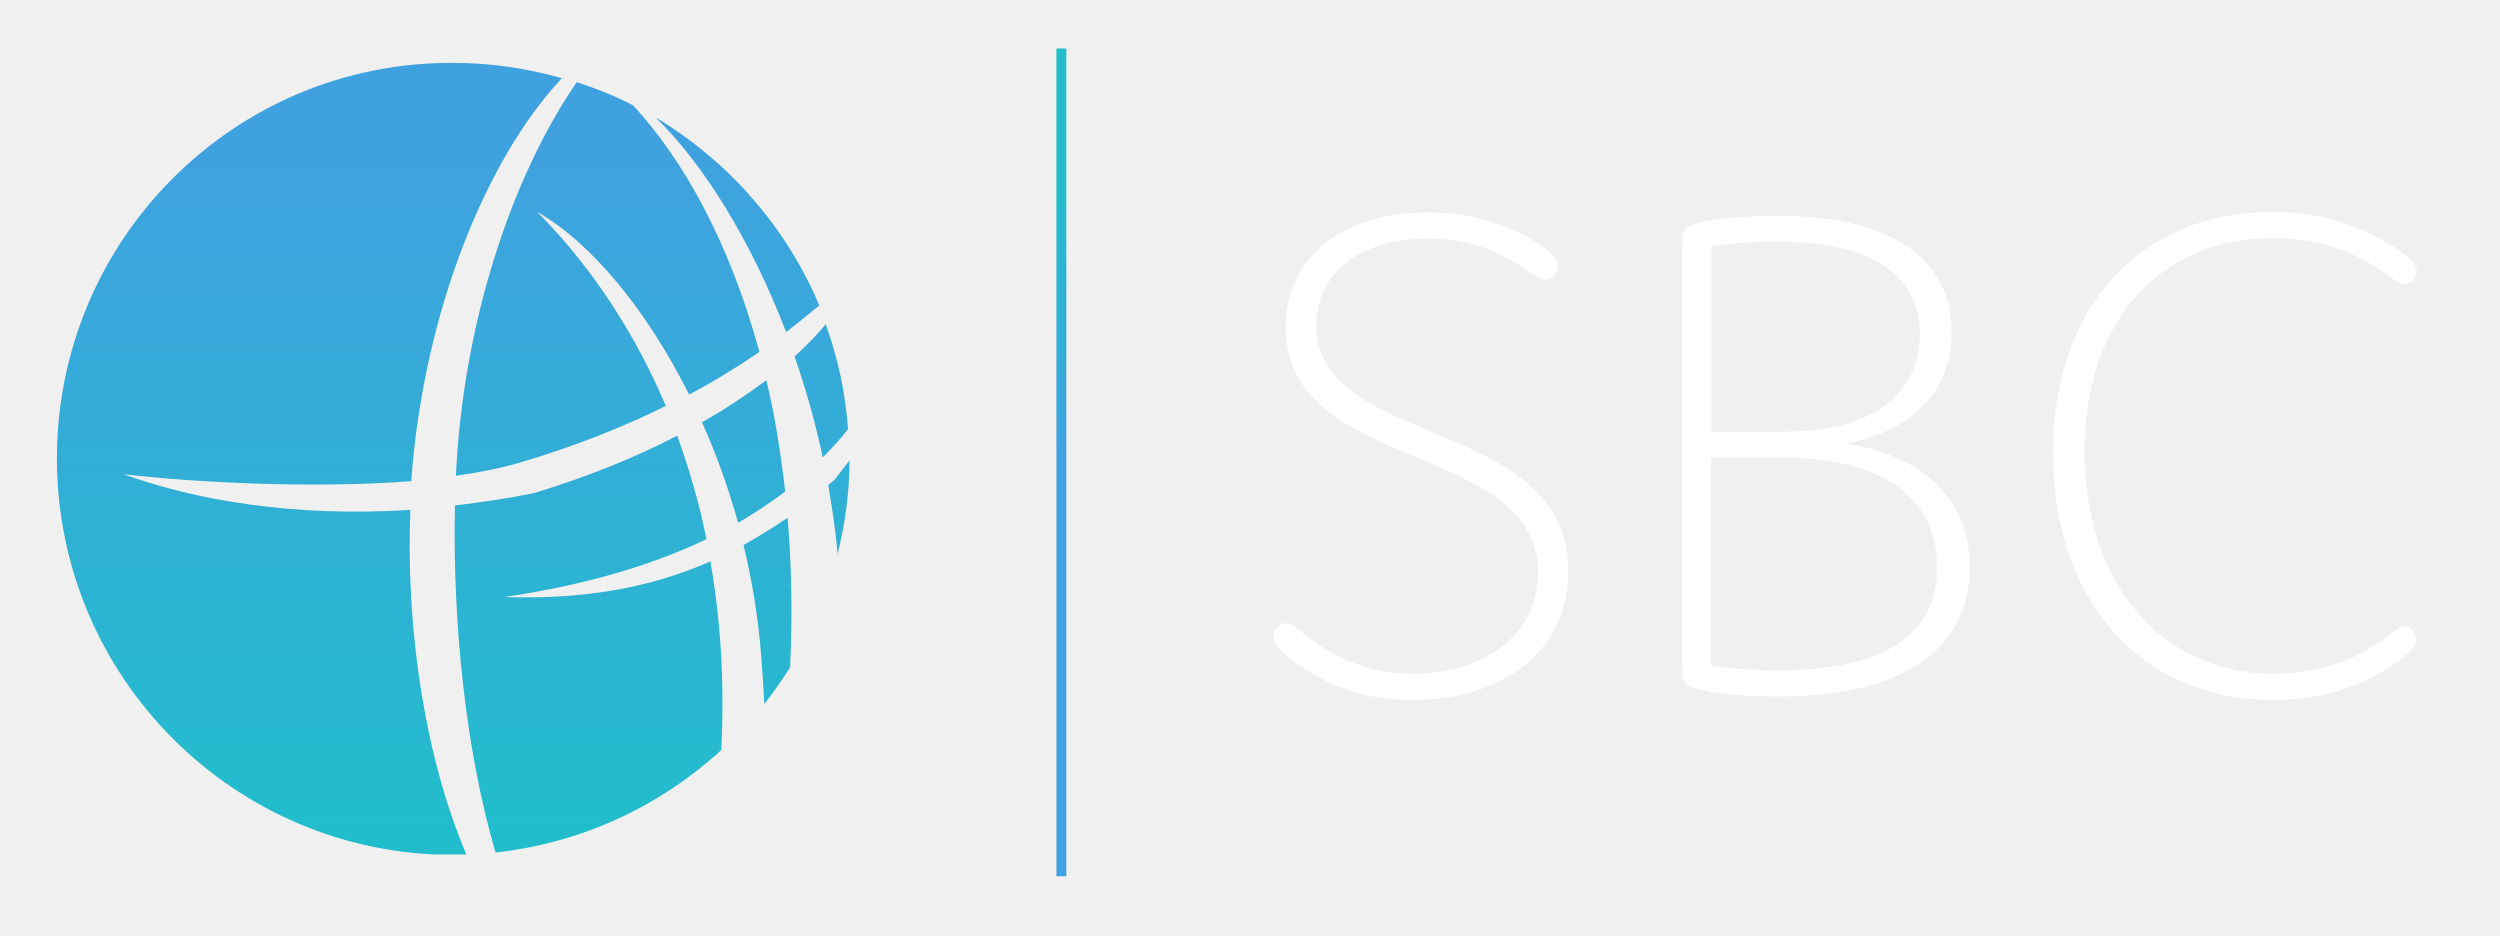
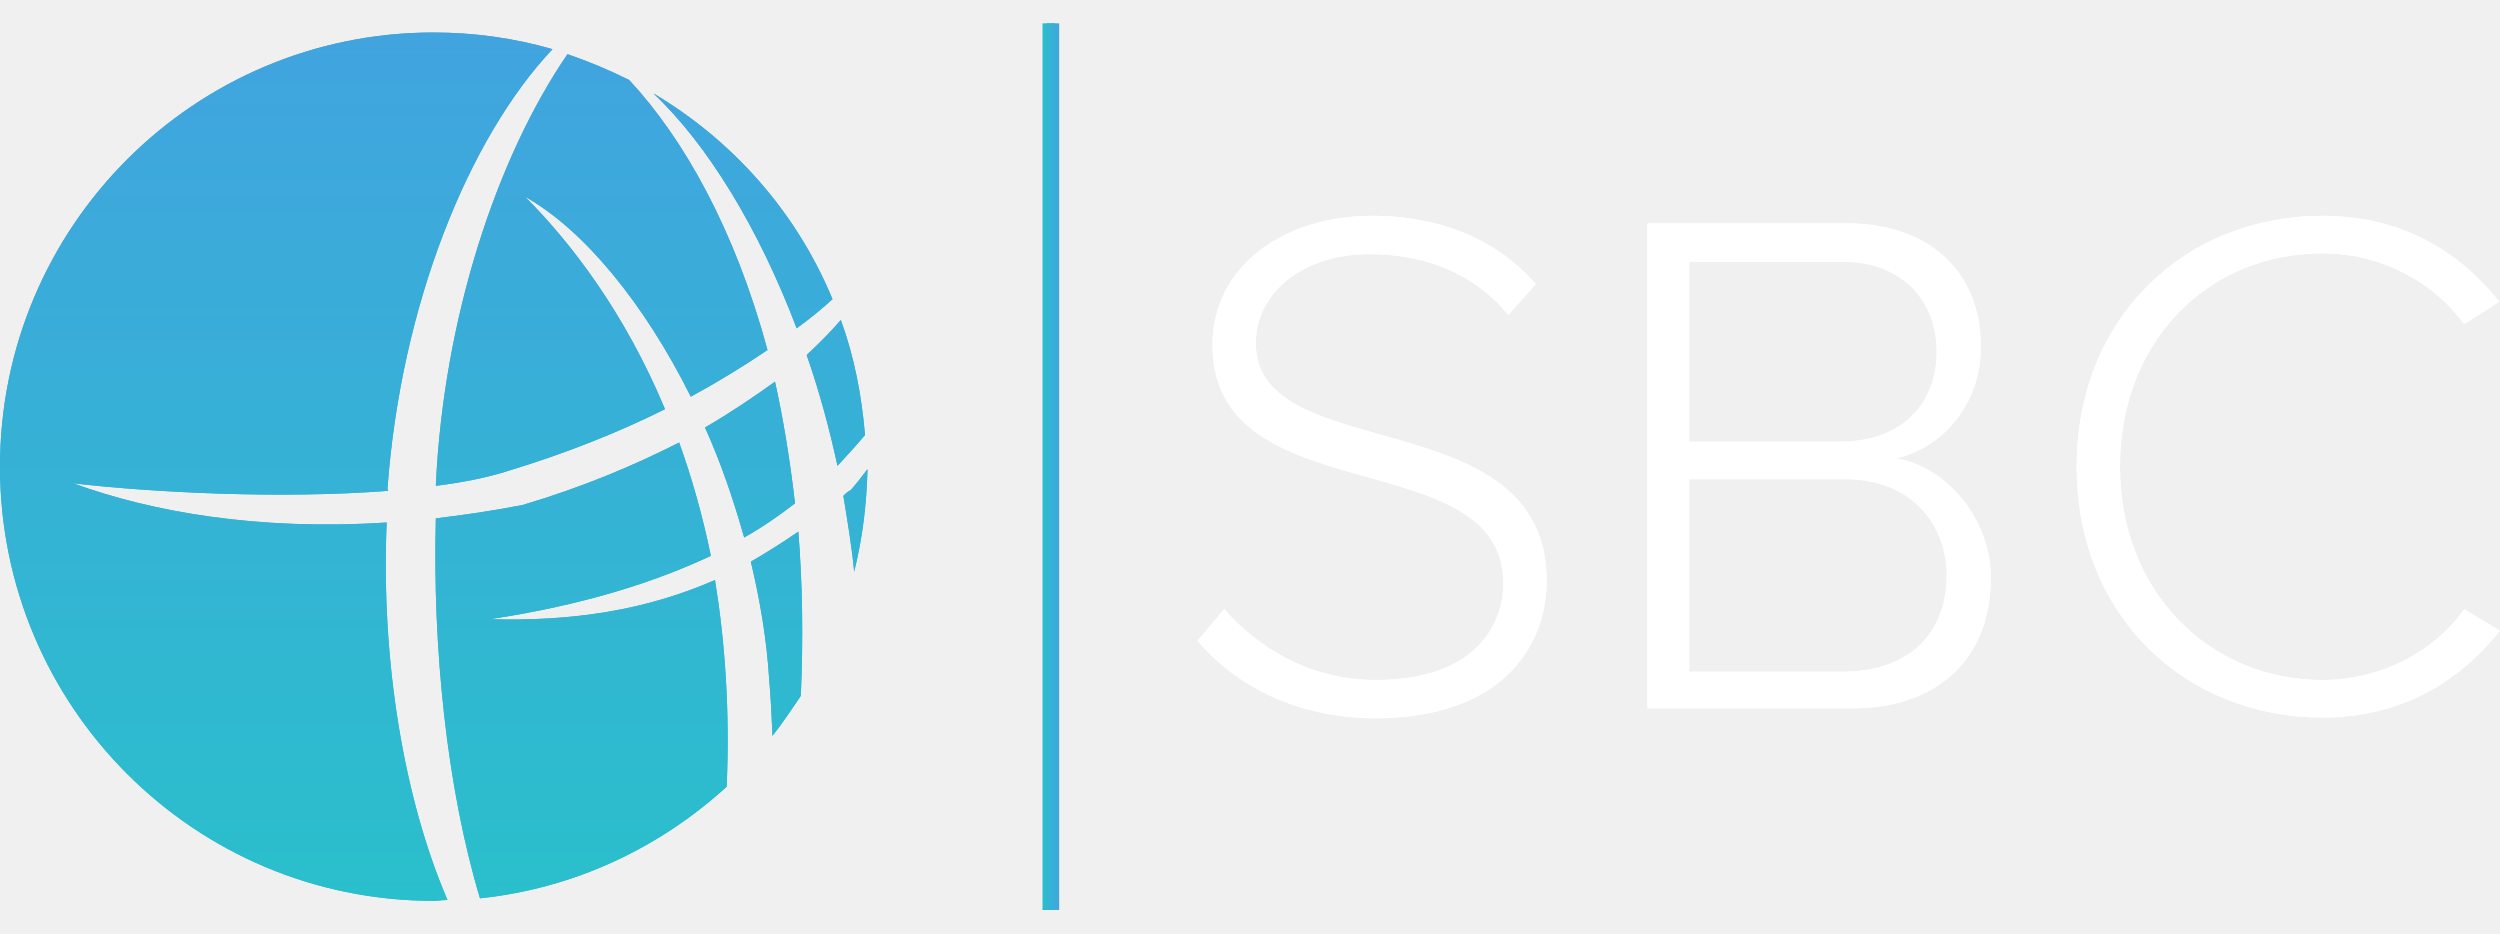
- <svg xmlns="http://www.w3.org/2000/svg" xmlns:xlink="http://www.w3.org/1999/xlink" version="1.1" id="Layer_1" x="0px" y="0px" viewBox="0 0 505 189" style="enable-background:new 0 0 505 189;" xml:space="preserve">
+ <svg xmlns="http://www.w3.org/2000/svg" version="1.1" id="Layer_1" x="0px" y="0px" viewBox="0 0 300 112" style="enable-background:new 0 0 300 112;" xml:space="preserve">
  <style type="text/css">
- 	.st0{clip-path:url(#SVGID_2_);fill:url(#SVGID_3_);}
- 	.st1{fill:#FFFFFF;}
- 	.st2{fill:url(#SVGID_4_);}
+ 	.st0{fill:url(#SVGID_1_);}
+ 	.st1{fill:none;stroke:url(#SVGID_2_);stroke-miterlimit:10;}
+ 	.st2{fill:#FFFFFF;}
+ 	.st3{fill:url(#SVGID_3_);}
+ 	.st4{fill:none;stroke:url(#SVGID_4_);stroke-width:2;stroke-miterlimit:10;}
</style>
-   <g>
-     <defs>
-       <path id="SVGID_1_" d="M150.2,110.1c1.7,7.1,2.9,14.3,3.5,21.7c0.3,3.5,0.5,7,0.7,10.4c1.9-2.4,3.6-4.9,5.2-7.4    c0.5-10.7,0.3-20.8-0.5-30.2C156.1,106.6,153.2,108.4,150.2,110.1 M168.6,96.9c-0.4,0.4-0.9,0.7-1.3,1.1c0.8,4.6,1.5,9.3,1.9,13.9    c1.5-6.1,2.4-12.4,2.4-18.9C170.6,94.3,169.6,95.6,168.6,96.9 M107.9,99.6c-5.5,1.1-10.8,1.9-16,2.5c-0.5,23.9,2.2,49.7,8.2,70.1    c17.5-1.9,33.3-9.4,45.6-20.7c0.7-14.1-0.2-26.7-2.2-38.1c-12.7,5.6-26.3,7.7-41.6,7.2c17.5-2.6,30.6-6.8,40.8-11.7    c-1.5-7.5-3.6-14.5-5.9-20.9C128.4,92.4,118.7,96.3,107.9,99.6 M141.8,85.3c2.9,6.4,5.3,13.2,7.3,20.3c3.6-2.1,6.7-4.2,9.5-6.3    c-0.9-8-2.1-15.5-3.8-22.5C150.9,79.7,146.6,82.6,141.8,85.3 M160.5,72c2.3,6.6,4.2,13.4,5.7,20.4c1.9-1.9,3.6-3.8,5.1-5.7    c-0.5-7.4-2.1-14.5-4.5-21.2C165,67.7,162.9,69.8,160.5,72 M158.8,67.1c2.3-1.8,4.5-3.6,6.7-5.4c-6.7-15.9-18.4-29.2-33.1-38    C142.2,33.2,151.8,48.8,158.8,67.1 M92.1,96.1c5-0.7,9.5-1.6,13.4-2.8c10.7-3.2,20.3-7,29-11.3c-7.5-17.7-17.4-30.6-26-39.2    c10.9,6.2,22.1,19.7,30.7,36.9c5.1-2.7,9.8-5.6,14.2-8.6c-6-22.1-15.4-38.9-25.5-49.8c-3.6-1.9-7.4-3.4-11.4-4.7    C103.4,35.6,93.5,65.3,92.1,96.1 M11.5,92.6c0,44.2,35.8,80.1,80.1,80.1c0.9,0,1.7-0.1,2.6-0.1c-7.9-18.6-12.3-44-11.3-69.6    c-23.8,1.5-43.5-2-57.9-7.2c14.7,1.7,38.3,2.9,58.1,1.4c0-0.1,0-0.3,0-0.4c2.5-33.6,15-64.6,30.4-81c-7-2-14.4-3.1-22-3.1    C47.3,12.5,11.5,48.4,11.5,92.6" />
-     </defs>
-     <clipPath id="SVGID_2_">
-       <use xlink:href="#SVGID_1_" style="overflow:visible;" />
-     </clipPath>
-     <linearGradient id="SVGID_3_" gradientUnits="userSpaceOnUse" x1="11.5" y1="177.011" x2="12.5" y2="177.011" gradientTransform="matrix(0 154.0042 154.0042 0 -27168.898 -1746.879)">
-       <stop offset="0" style="stop-color:#40A1E0" />
-       <stop offset="1.309090e-02" style="stop-color:#40A1E0" />
-       <stop offset="0.939" style="stop-color:#22BDCC" />
-       <stop offset="1" style="stop-color:#22BDCC" />
-     </linearGradient>
-     <rect x="11.5" y="12.5" class="st0" width="160.1" height="160.1" />
-   </g>
-   <g>
-     <path class="st1" d="M421.1,91.1c0-26.3,15.2-43,38.2-43c8,0,14.9,2.2,20.6,5.8c3.2,2,4.5,3.5,5.7,3.5c1.5,0,2.6-1.3,2.6-2.6   c0-1.3-1.5-2.9-5-5.1c-6.9-4.4-14.8-6.9-24-6.9c-27.1,0-44.5,19.3-44.5,48.7c0,29.2,17.1,49.9,44.6,49.9c9.5,0,17.4-2.6,24-7   c2.8-1.9,4.8-3.7,4.8-5.3c0-1.2-1.2-2.6-2.5-2.6c-1.2,0-2.6,1.6-5.9,3.8c-5.4,3.7-12.9,5.8-20.3,5.8   C436.5,136.1,421.1,117.8,421.1,91.1 M359.1,135.4c-4.4,0-9.1-0.3-13.5-0.9V92.4h14.6c5.7,0,10.8,0.7,15.5,2.2   c11.1,3.5,15.6,11.1,15.6,19.9C391.4,126.6,383.1,135.4,359.1,135.4 M358.7,48.8c20.6,0,29.1,7.5,29.1,18.7   c0,7.8-4.1,14.5-13.5,17.7c-3.7,1.3-8.6,2-14.3,2h-14.3V49.7C350,49.1,354.6,48.8,358.7,48.8 M373.1,89.6   c14.5-3.1,21.1-11.4,21.1-22.5c0-14.5-11.6-23.5-35.1-23.5c-5.4,0-11.7,0.4-15.1,1.2c-4.2,0.9-4.2,2.2-4.2,5.1v84.5   c0,2.8,0,4.2,4.2,5.1c3.4,0.7,9.4,1.2,15.1,1.2c27.1,0,38.8-10.8,38.8-26.2C397.8,101.2,388.9,92.2,373.1,89.6 M310.7,115.8   c0,12.4-11,20.3-25.2,20.3c-8,0-14.5-2.5-20.3-6.7c-3.4-2.3-3.9-3.5-5.4-3.5c-1.5,0-2.6,1.5-2.6,2.8c0,1.3,1.5,2.9,4.1,4.8   c6.4,4.7,13.5,7.9,24.1,7.9c17.6,0,31.4-9.5,31.4-26c0-31.4-50.9-24.7-50.9-49.7c0-10.4,8.6-17.5,22.5-17.5c7.5,0,13.3,2,19,5.7   c2.3,1.5,3.7,2.6,4.7,2.6c1.5,0,2.6-1.6,2.6-2.8c0-1.3-1.3-2.8-4.4-4.8c-6.4-4.2-14.5-6-21.8-6c-17.4,0-28.8,9.1-28.8,23.3   C259.8,95.8,310.7,88.9,310.7,115.8" />
-     <linearGradient id="SVGID_4_" gradientUnits="userSpaceOnUse" x1="11.5" y1="176.992" x2="12.5" y2="176.992" gradientTransform="matrix(10.577 -57.6297 -57.6297 -10.577 10292.753 2628.291)">
-       <stop offset="0" style="stop-color:#40A1E0" />
-       <stop offset="1.309090e-02" style="stop-color:#40A1E0" />
-       <stop offset="0.939" style="stop-color:#22BDCC" />
-       <stop offset="1" style="stop-color:#22BDCC" />
-     </linearGradient>
-     <polyline class="st2" points="215.4,9.8 215.4,177 213.4,177 213.4,9.8  " />
-   </g>
+   <linearGradient id="SVGID_1_" gradientUnits="userSpaceOnUse" x1="51.99" y1="108.103" x2="51.99" y2="4.123">
+     <stop offset="0" style="stop-color:#2ABFCC" />
+     <stop offset="1" style="stop-color:#41A4DF" />
+   </linearGradient>
+   <path class="st0" d="M103.8,52.2c-0.4-4.8-1.3-9.4-2.9-13.8c-1.2,1.4-2.6,2.8-4.1,4.2c1.5,4.3,2.7,8.7,3.7,13.3  C101.7,54.6,102.8,53.4,103.8,52.2L103.8,52.2z M95.6,39.4c1.5-1.1,3-2.3,4.3-3.5c-4.3-10.4-11.9-19-21.5-24.7  C84.9,17.3,91.1,27.5,95.6,39.4L95.6,39.4z M92.1,42c-3.9-14.4-10-25.3-16.6-32.4c-2.4-1.2-4.8-2.2-7.4-3.1  c-8.5,12.4-14.9,31.8-15.8,51.8c3.2-0.4,6.2-1,8.7-1.8c6.9-2.1,13.2-4.6,18.8-7.4C75,37.6,68.6,29.2,63,23.6  c7.1,4,14.3,12.8,19.9,24C86.2,45.8,89.3,43.9,92.1,42L92.1,42z M46.5,58.6c1.6-21.9,9.7-42,19.8-52.7c-4.5-1.3-9.3-2-14.3-2  C23.3,3.9,0,27.2,0,56c0,28.8,23.3,52.1,52,52.1c0.6,0,1.1-0.1,1.7-0.1c-5.2-12.1-8-28.6-7.3-45.3c-15.5,1-28.3-1.3-37.6-4.7  c9.5,1.1,24.9,1.9,37.8,0.9C46.5,58.8,46.5,58.7,46.5,58.6L46.5,58.6z M57.6,107.8c11.4-1.2,21.6-6.1,29.6-13.4  c0.4-9.1-0.2-17.4-1.4-24.8c-8.2,3.6-17.1,5-27,4.7c11.3-1.7,19.9-4.5,26.5-7.6c-1-4.9-2.3-9.4-3.8-13.6c-5.5,2.8-11.7,5.4-18.8,7.5  c-3.6,0.7-7,1.2-10.4,1.6C51.9,77.7,53.6,94.5,57.6,107.8L57.6,107.8z M84.6,51.3c1.9,4.2,3.4,8.6,4.7,13.2c2.3-1.3,4.3-2.7,6.1-4.1  c-0.6-5.2-1.4-10.1-2.4-14.6C90.5,47.6,87.7,49.5,84.6,51.3L84.6,51.3z M90.1,67.4c1.1,4.6,1.9,9.3,2.2,14.1  c0.2,2.3,0.3,4.5,0.4,6.8c1.2-1.5,2.3-3.2,3.4-4.8c0.3-7,0.2-13.5-0.3-19.7C93.9,65.1,92,66.3,90.1,67.4L90.1,67.4z M101.2,59.5  c0.5,3,1,6,1.3,9.1c1-4,1.5-8.1,1.6-12.3c-0.6,0.8-1.3,1.7-2,2.5C101.7,59,101.4,59.3,101.2,59.5L101.2,59.5z" />
+   <linearGradient id="SVGID_2_" gradientUnits="userSpaceOnUse" x1="125.63" y1="56" x2="126.63" y2="56">
+     <stop offset="0" style="stop-color:#2ABFCC" />
+     <stop offset="1" style="stop-color:#41A4DF" />
+   </linearGradient>
+   <line class="st1" x1="126.1" y1="2.8" x2="126.1" y2="109.2" />
+   <path class="st2" d="M143.7,76.9l3.2-3.8c3.8,4.3,9.9,8.5,18.2,8.5c11.9,0,15.3-6.6,15.3-11.6c0-17.1-34.9-8.2-34.9-28.6  c0-9.5,8.6-15.5,19.1-15.5c8.6,0,15.3,3.1,19.7,8.2l-3.3,3.7c-4.2-5.1-10.1-7.3-16.7-7.3c-7.8,0-13.6,4.5-13.6,10.7  c0,14.9,34.9,6.7,34.9,28.5c0,7.5-5,16.5-20.7,16.5C155.4,86.1,148.2,82.2,143.7,76.9z" />
+   <path class="st2" d="M197.7,85.1V26.8h23.9c9.8,0,16.1,5.7,16.1,14.8c0,7.3-5,12.3-10.2,13.4c6.2,1,11.4,7.4,11.4,14.3  c0,9.7-6.3,15.7-16.7,15.7H197.7z M232.4,42.2c0-5.9-3.9-10.8-11.4-10.8h-18.3v21.6H221C228.5,52.9,232.4,48.2,232.4,42.2z   M233.6,69c0-5.9-4.1-11.5-12.2-11.5h-18.7v23.1h18.7C229,80.5,233.6,76.1,233.6,69z" />
+   <path class="st2" d="M249.2,56c0-17.9,13-30.1,29.5-30.1c9.3,0,16.3,4.1,21.2,10.3l-4.2,2.7c-3.7-5.1-10-8.5-17-8.5  c-13.6,0-24.3,10.4-24.3,25.6c0,15,10.7,25.6,24.3,25.6c7,0,13.4-3.4,17-8.5l4.3,2.6c-5.2,6.4-12.1,10.4-21.3,10.4  C262.2,86.1,249.2,73.9,249.2,56z" />
+   <linearGradient id="SVGID_3_" gradientUnits="userSpaceOnUse" x1="51.99" y1="108.103" x2="51.99" y2="4.123">
+     <stop offset="0" style="stop-color:#2ABFCC" />
+     <stop offset="1" style="stop-color:#41A4DF" />
+   </linearGradient>
+   <path class="st3" d="M103.8,52.2c-0.4-4.8-1.3-9.4-2.9-13.8c-1.2,1.4-2.6,2.8-4.1,4.2c1.5,4.3,2.7,8.7,3.7,13.3  C101.7,54.6,102.8,53.4,103.8,52.2L103.8,52.2z M95.6,39.4c1.5-1.1,3-2.3,4.3-3.5c-4.3-10.4-11.9-19-21.5-24.7  C84.9,17.3,91.1,27.5,95.6,39.4L95.6,39.4z M92.1,42c-3.9-14.4-10-25.3-16.6-32.4c-2.4-1.2-4.8-2.2-7.4-3.1  c-8.5,12.4-14.9,31.8-15.8,51.8c3.2-0.4,6.2-1,8.7-1.8c6.9-2.1,13.2-4.6,18.8-7.4C75,37.6,68.6,29.2,63,23.6  c7.1,4,14.3,12.8,19.9,24C86.2,45.8,89.3,43.9,92.1,42L92.1,42z M46.5,58.6c1.6-21.9,9.7-42,19.8-52.7c-4.5-1.3-9.3-2-14.3-2  C23.3,3.9,0,27.2,0,56c0,28.8,23.3,52.1,52,52.1c0.6,0,1.1-0.1,1.7-0.1c-5.2-12.1-8-28.6-7.3-45.3c-15.5,1-28.3-1.3-37.6-4.7  c9.5,1.1,24.9,1.9,37.8,0.9C46.5,58.8,46.5,58.7,46.5,58.6L46.5,58.6z M57.6,107.8c11.4-1.2,21.6-6.1,29.6-13.4  c0.4-9.1-0.2-17.4-1.4-24.8c-8.2,3.6-17.1,5-27,4.7c11.3-1.7,19.9-4.5,26.5-7.6c-1-4.9-2.3-9.4-3.8-13.6c-5.5,2.8-11.7,5.4-18.8,7.5  c-3.6,0.7-7,1.2-10.4,1.6C51.9,77.7,53.6,94.5,57.6,107.8L57.6,107.8z M84.6,51.3c1.9,4.2,3.4,8.6,4.7,13.2c2.3-1.3,4.3-2.7,6.1-4.1  c-0.6-5.2-1.4-10.1-2.4-14.6C90.5,47.6,87.7,49.5,84.6,51.3L84.6,51.3z M90.1,67.4c1.1,4.6,1.9,9.3,2.2,14.1  c0.2,2.3,0.3,4.5,0.4,6.8c1.2-1.5,2.3-3.2,3.4-4.8c0.3-7,0.2-13.5-0.3-19.7C93.9,65.1,92,66.3,90.1,67.4L90.1,67.4z M101.2,59.5  c0.5,3,1,6,1.3,9.1c1-4,1.5-8.1,1.6-12.3c-0.6,0.8-1.3,1.7-2,2.5C101.7,59,101.4,59.3,101.2,59.5L101.2,59.5z" />
+   <linearGradient id="SVGID_4_" gradientUnits="userSpaceOnUse" x1="125.13" y1="56" x2="127.13" y2="56">
+     <stop offset="0" style="stop-color:#2ABFCC" />
+     <stop offset="1" style="stop-color:#41A4DF" />
+   </linearGradient>
+   <line class="st4" x1="126.1" y1="2.8" x2="126.1" y2="109.2" />
+   <path class="st2" d="M143.7,76.9l3.2-3.8c3.8,4.3,9.9,8.5,18.2,8.5c11.9,0,15.3-6.6,15.3-11.6c0-17.1-34.9-8.2-34.9-28.6  c0-9.5,8.6-15.5,19.1-15.5c8.6,0,15.3,3.1,19.7,8.2l-3.3,3.7c-4.2-5.1-10.1-7.3-16.7-7.3c-7.8,0-13.6,4.5-13.6,10.7  c0,14.9,34.9,6.7,34.9,28.5c0,7.5-5,16.5-20.7,16.5C155.4,86.1,148.2,82.2,143.7,76.9z" />
+   <path class="st2" d="M197.7,85.1V26.8h23.9c9.8,0,16.1,5.7,16.1,14.8c0,7.3-5,12.3-10.2,13.4c6.2,1,11.4,7.4,11.4,14.3  c0,9.7-6.3,15.7-16.7,15.7H197.7z M232.4,42.2c0-5.9-3.9-10.8-11.4-10.8h-18.3v21.6H221C228.5,52.9,232.4,48.2,232.4,42.2z   M233.6,69c0-5.9-4.1-11.5-12.2-11.5h-18.7v23.1h18.7C229,80.5,233.6,76.1,233.6,69z" />
+   <path class="st2" d="M249.2,56c0-17.9,13-30.1,29.5-30.1c9.3,0,16.3,4.1,21.2,10.3l-4.2,2.7c-3.7-5.1-10-8.5-17-8.5  c-13.6,0-24.3,10.4-24.3,25.6c0,15,10.7,25.6,24.3,25.6c7,0,13.4-3.4,17-8.5l4.3,2.6c-5.2,6.4-12.1,10.4-21.3,10.4  C262.2,86.1,249.2,73.9,249.2,56z" />
</svg>
